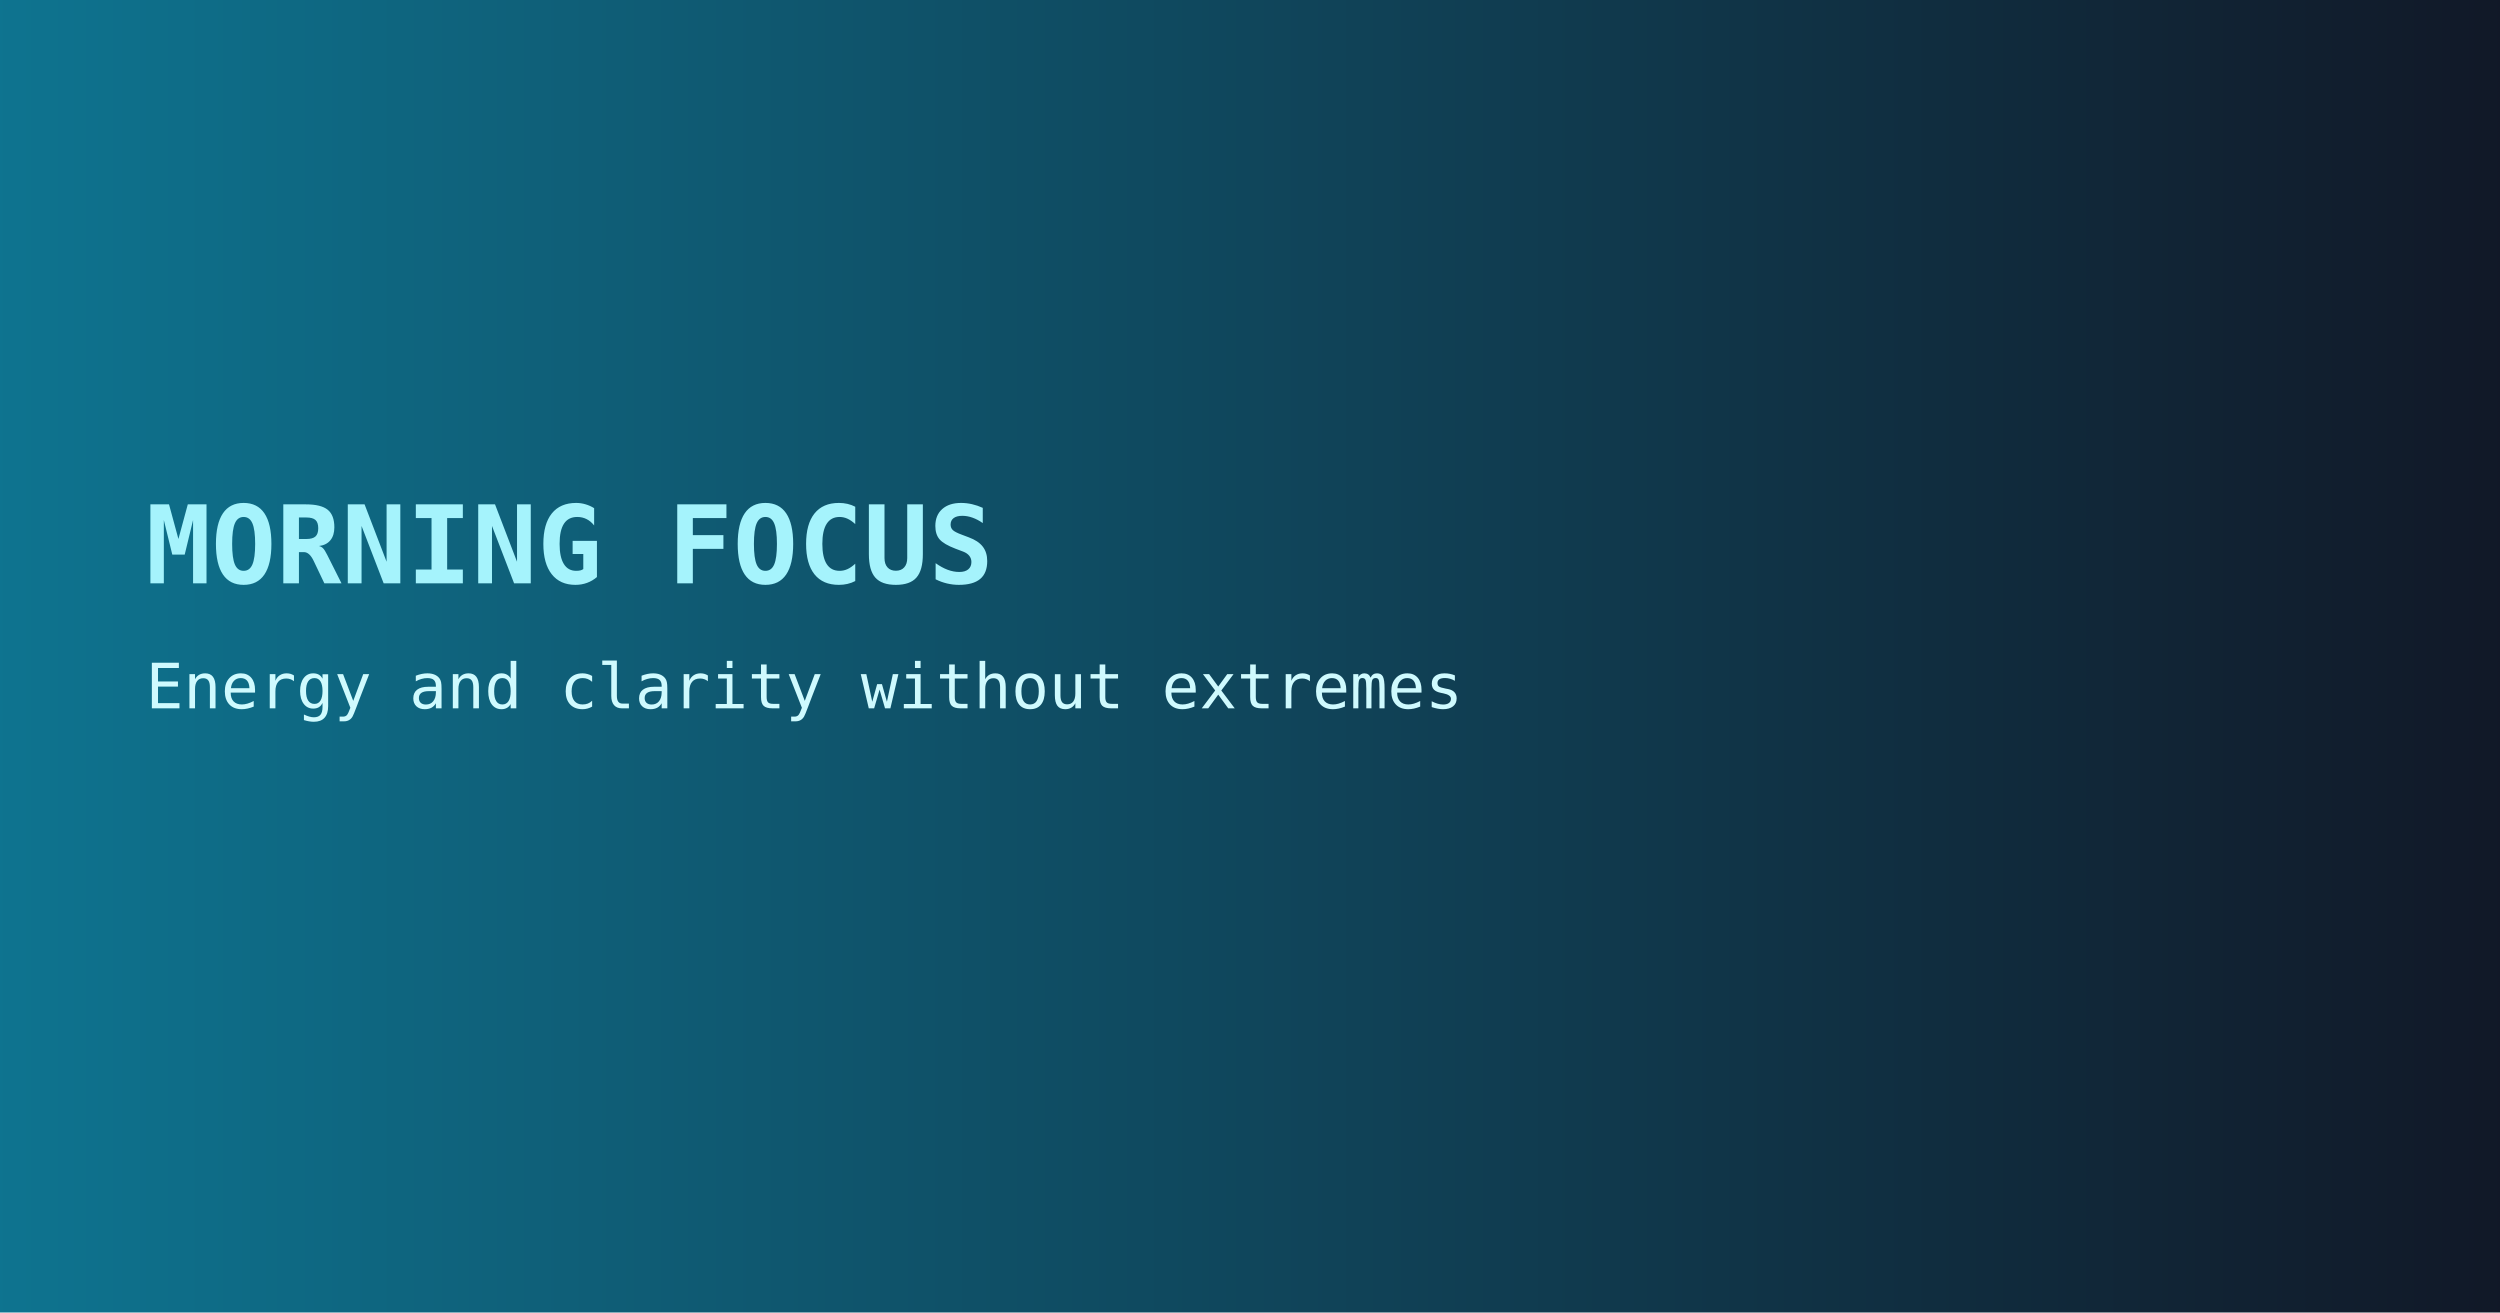
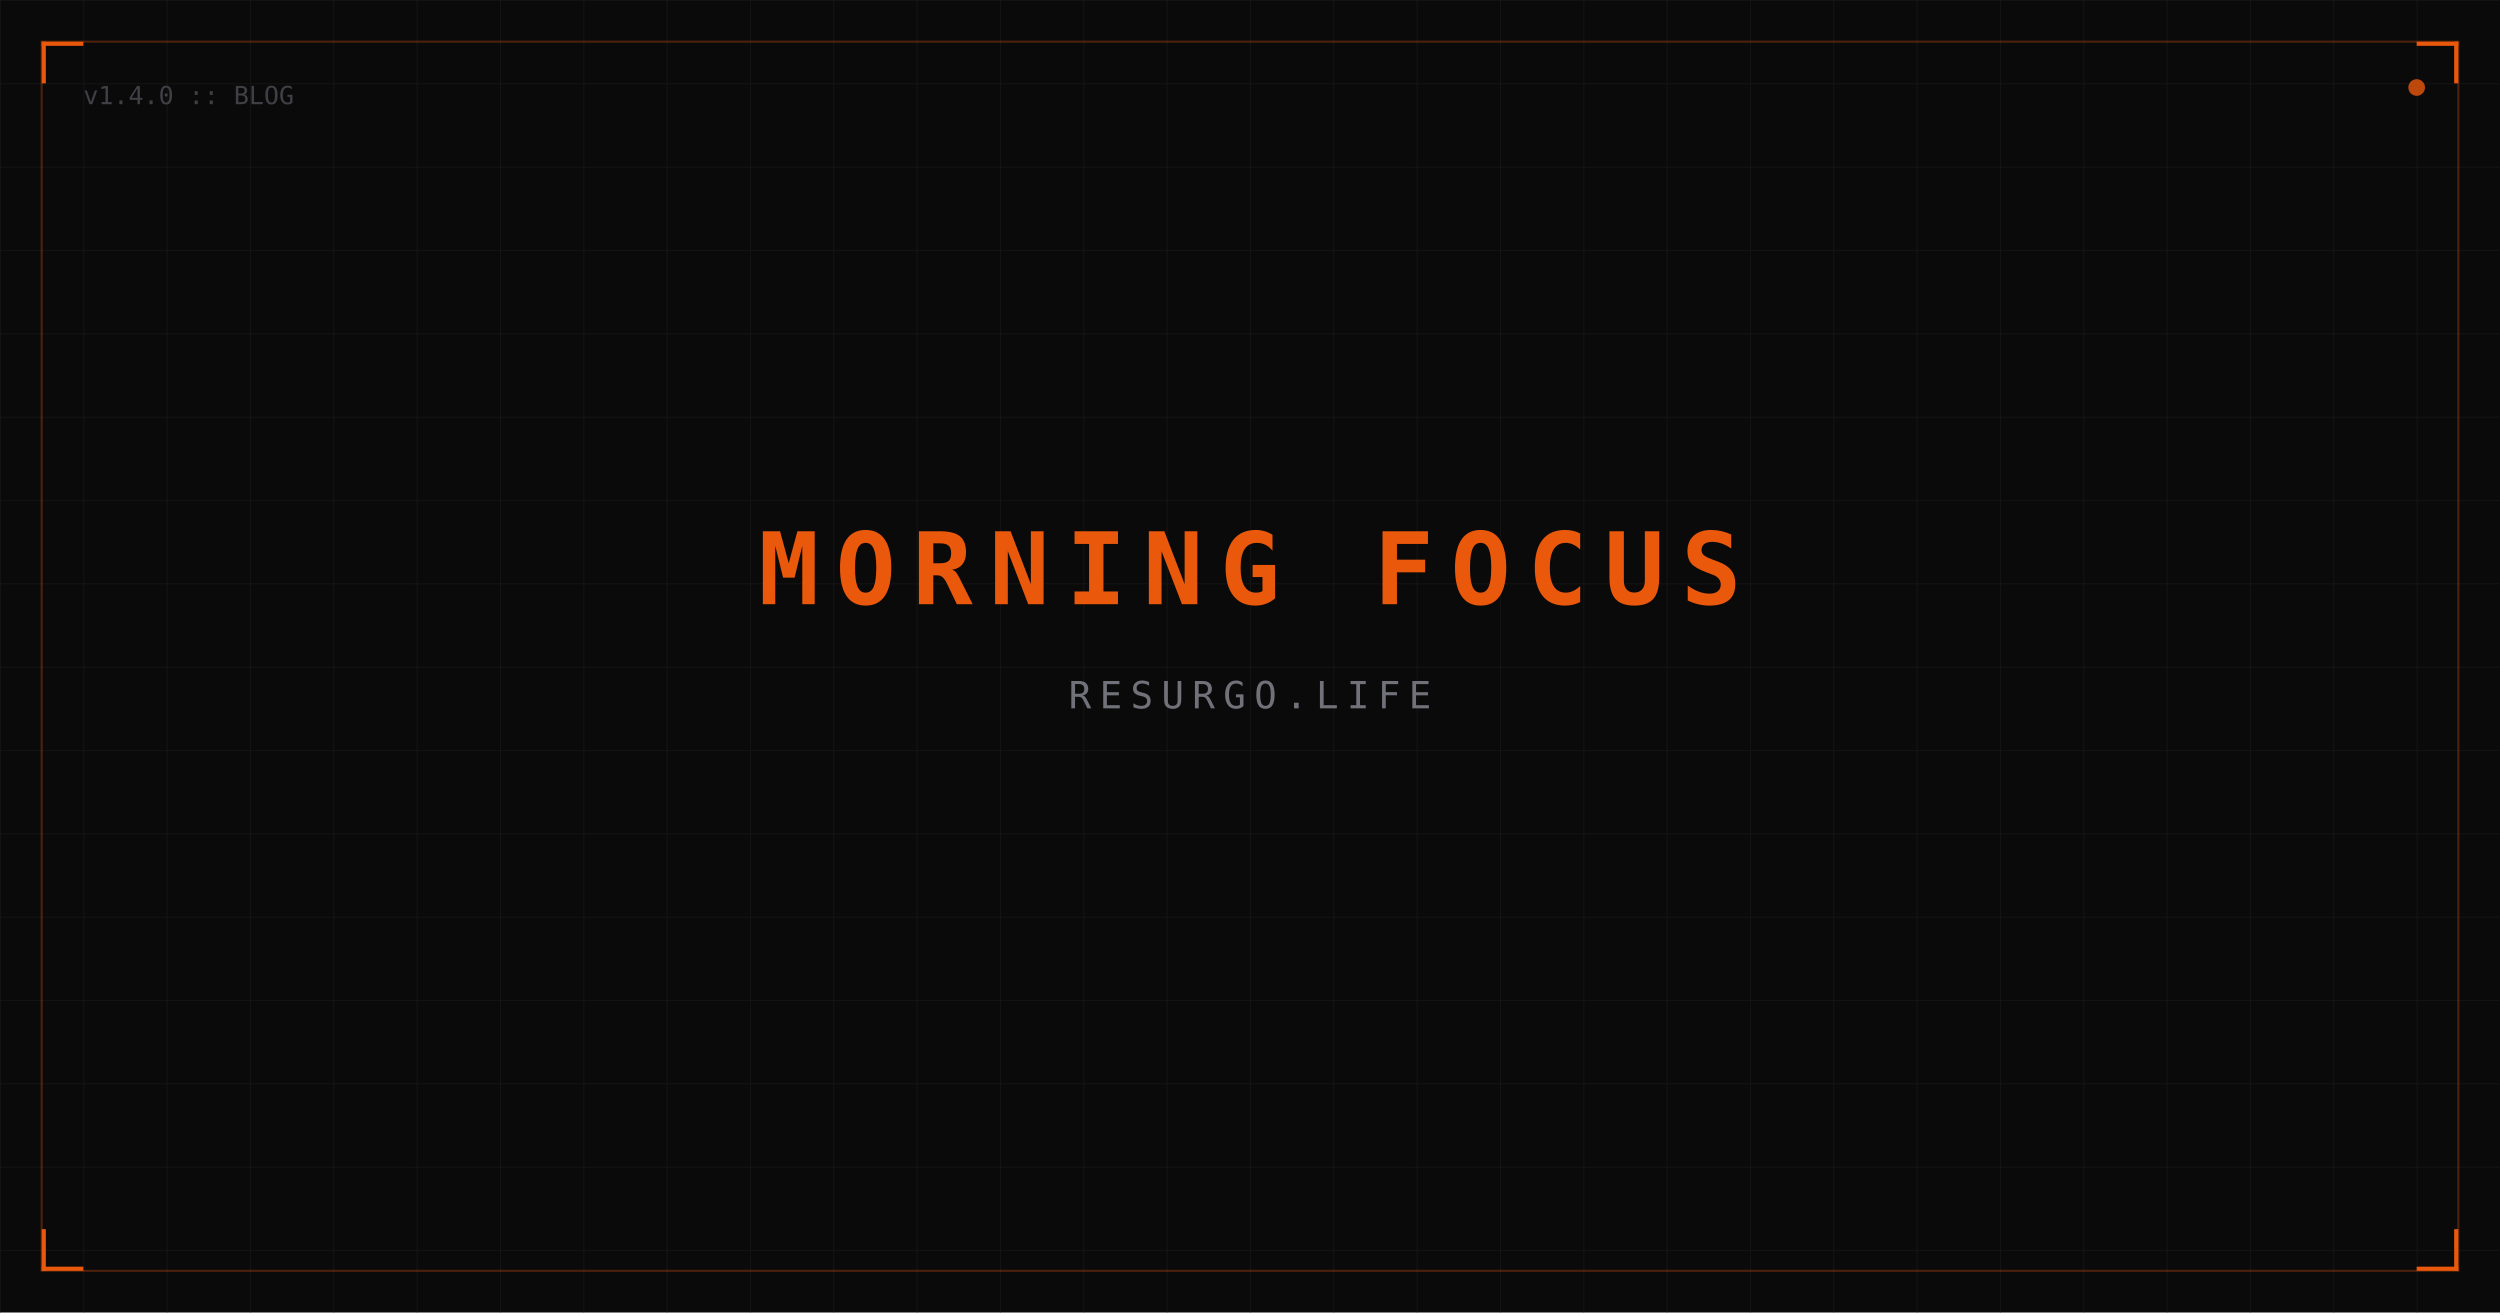
- <svg xmlns="http://www.w3.org/2000/svg" width="1200" height="630" viewBox="0 0 1200 630">
+ <svg xmlns="http://www.w3.org/2000/svg" viewBox="0 0 1200 630" width="1200" height="630">
+   <rect width="1200" height="630" fill="#0a0a0a" />
  <defs>
-     <linearGradient id="g" x1="0" x2="1">
-       <stop offset="0" stop-color="#0e7490" />
-       <stop offset="1" stop-color="#111827" />
-     </linearGradient>
+     <pattern id="grid" width="40" height="40" patternUnits="userSpaceOnUse">
+       <path d="M 40 0 L 0 0 0 40" fill="none" stroke="#1a1a1a" stroke-width="0.5" />
+     </pattern>
  </defs>
-   <rect width="1200" height="630" fill="url(#g)" />
-   <text x="70" y="280" fill="#a5f3fc" font-family="monospace" font-size="52" font-weight="700">MORNING FOCUS</text>
-   <text x="70" y="340" fill="#cffafe" font-family="monospace" font-size="30">Energy and clarity without extremes</text>
+   <rect width="1200" height="630" fill="url(#grid)" />
+   <rect x="20" y="20" width="1160" height="590" fill="none" stroke="#ea580c" stroke-width="1" opacity="0.3" />
+   <rect x="20" y="20" width="20" height="2" fill="#ea580c" />
+   <rect x="20" y="20" width="2" height="20" fill="#ea580c" />
+   <rect x="1160" y="20" width="20" height="2" fill="#ea580c" />
+   <rect x="1178" y="20" width="2" height="20" fill="#ea580c" />
+   <rect x="20" y="608" width="20" height="2" fill="#ea580c" />
+   <rect x="20" y="590" width="2" height="20" fill="#ea580c" />
+   <rect x="1160" y="608" width="20" height="2" fill="#ea580c" />
+   <rect x="1178" y="590" width="2" height="20" fill="#ea580c" />
+   <text x="600" y="290" text-anchor="middle" font-family="monospace" font-size="48" font-weight="bold" fill="#ea580c" letter-spacing="8">MORNING FOCUS</text>
+   <text x="600" y="340" text-anchor="middle" font-family="monospace" font-size="18" fill="#71717a" letter-spacing="4">RESURGO.LIFE</text>
+   <text x="40" y="50" font-family="monospace" font-size="12" fill="#3f3f46">v1.4.0 :: BLOG</text>
+   <circle cx="1160" cy="42" r="4" fill="#ea580c" opacity="0.8" />
</svg>
